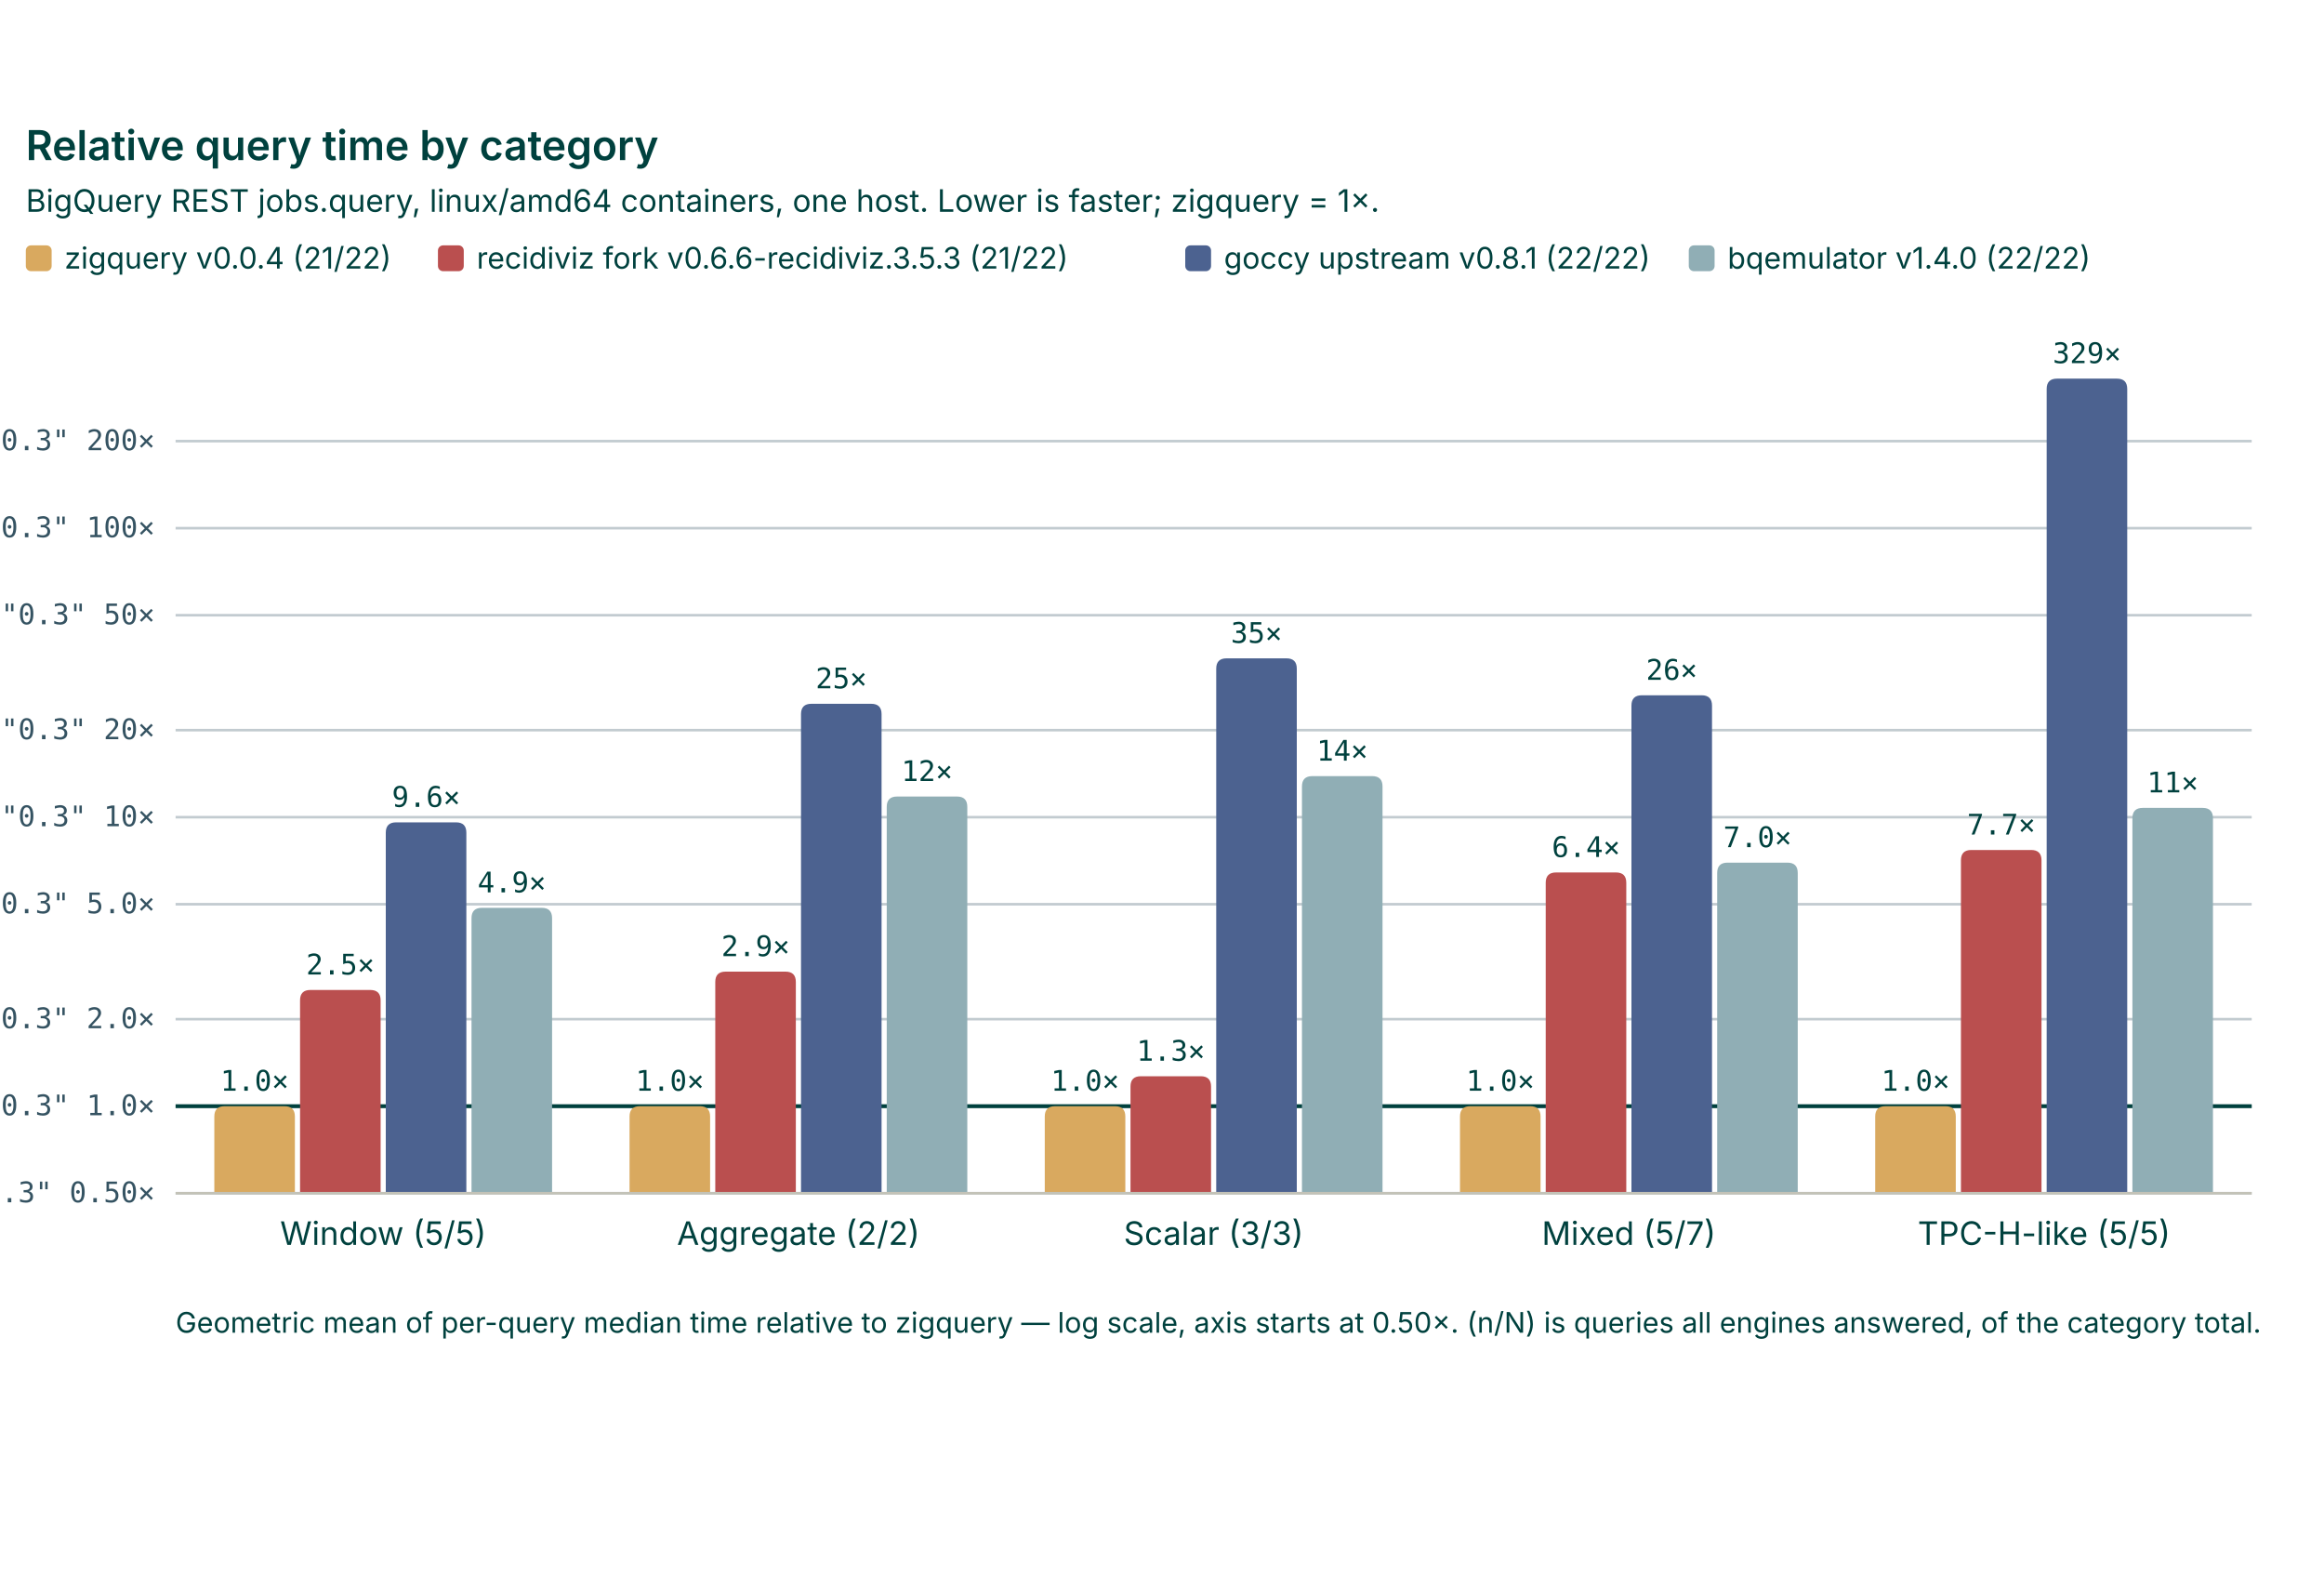
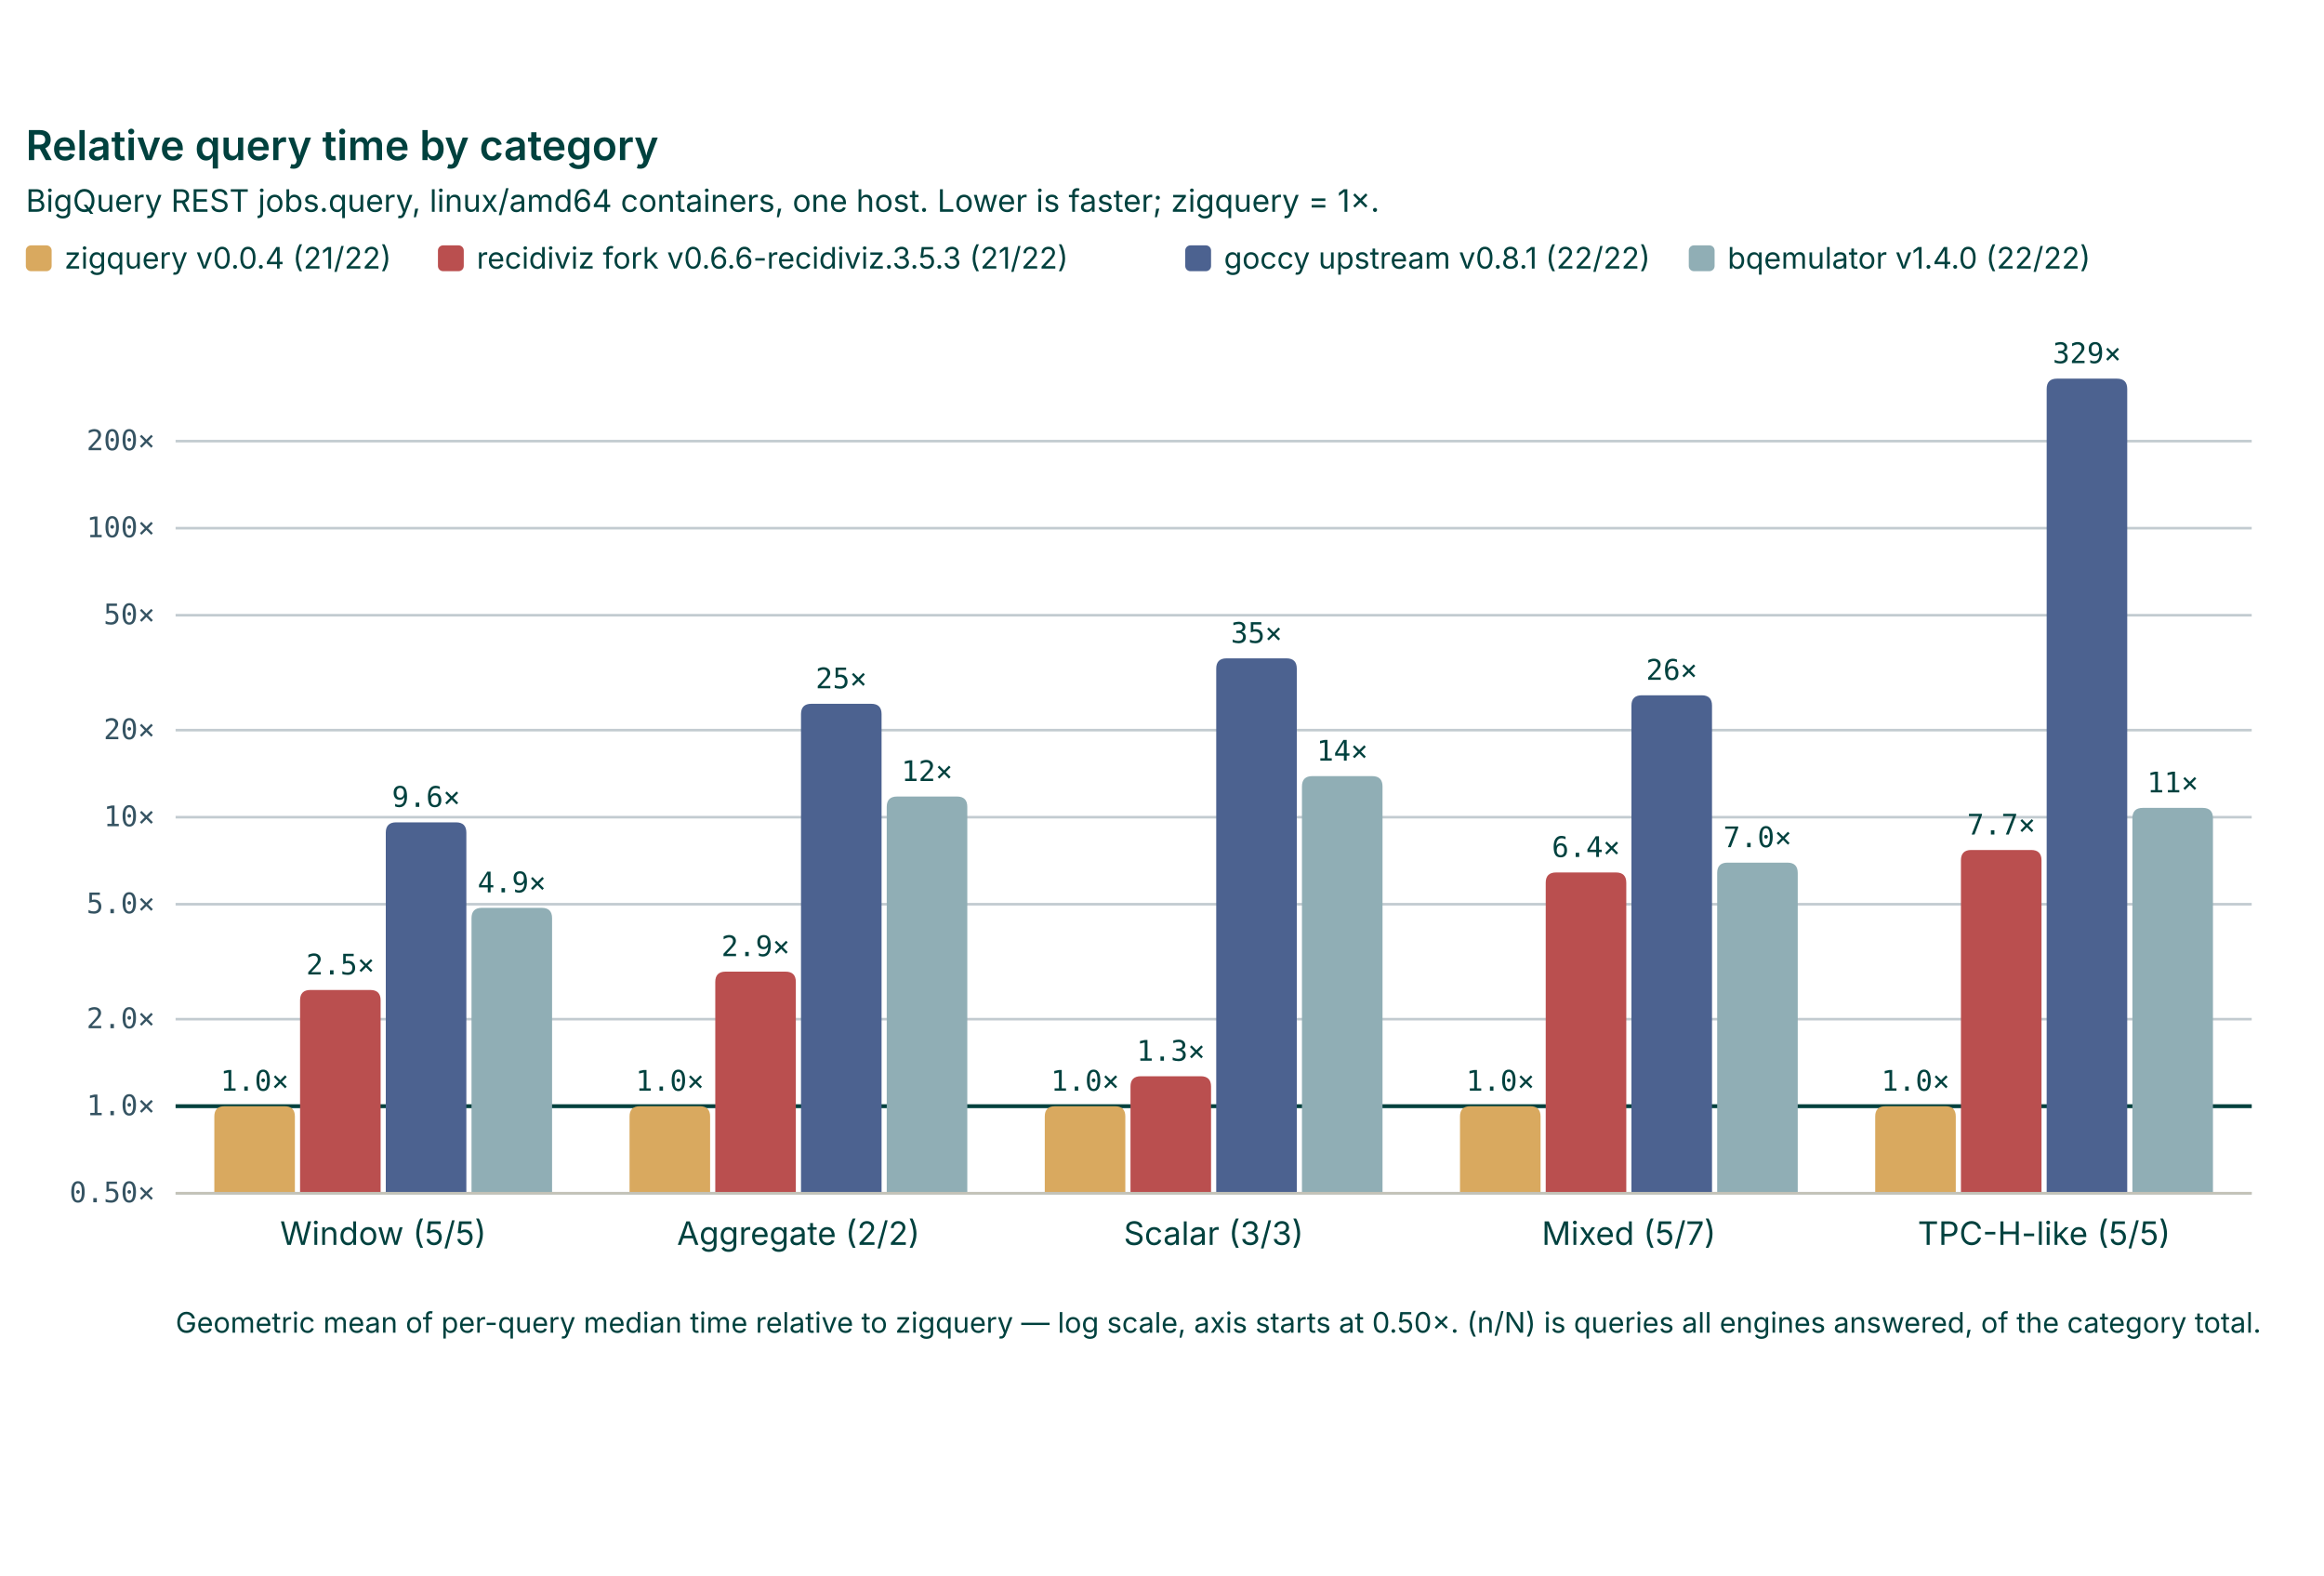
<svg xmlns="http://www.w3.org/2000/svg" width="900" height="610" viewBox="-10 -10 900 550" role="img" aria-labelledby="ttl dsc">
  <rect x="-10" y="-10" width="900" height="550" fill="rgb(255,255,255)" fill-opacity="0.8" />
  <g font-family="-apple-system, BlinkMacSystemFont, 'Segoe UI', system-ui, sans-serif">
    <text x="0" y="22" font-size="16" font-weight="600" fill="#00413e">Relative query time by category</text>
    <text x="0" y="42" font-size="12" fill="#00413e">BigQuery REST jobs.query, linux/amd64 containers, one host. Lower is faster; zigquery = 1×.</text>
    <rect x="0.0" y="55" width="10" height="10" rx="2" fill="#d9a95f" />
    <text x="15.0" y="64" font-size="11.5" fill="#00413e">zigquery v0.0.4  (21/22)</text>
    <rect x="159.6" y="55" width="10" height="10" rx="2" fill="#ba4f4f" />
    <text x="174.6" y="64" font-size="11.5" fill="#00413e">recidiviz fork v0.6.6-recidiviz.3.5.3  (21/22)</text>
    <rect x="449.0" y="55" width="10" height="10" rx="2" fill="#4c6290" />
    <text x="464.0" y="64" font-size="11.5" fill="#00413e">goccy upstream v0.8.1  (22/22)</text>
    <rect x="644.0" y="55" width="10" height="10" rx="2" fill="#90aeb5" />
    <text x="659.0" y="64" font-size="11.5" fill="#00413e">bqemulator v1.4.0  (22/22)</text>
    <line x1="58" y1="422.0" x2="862" y2="422.0" stroke="rgb(53,83,98)" stroke-opacity="0.3" stroke-width="1" />
-     <text x="50" y="425.5" font-size="11" text-anchor="end" font-family="ui-monospace, SFMono-Regular, Menlo, monospace" fill="rgb(53,83,98)">stroke-opacity="0.3" 0.50×</text>
+     <text x="50" y="425.5" font-size="11" text-anchor="end" font-family="ui-monospace, SFMono-Regular, Menlo, monospace" fill="rgb(53,83,98)">0.50×</text>
    <line x1="58" y1="388.3" x2="862" y2="388.3" stroke="rgb(53,83,98)" stroke-opacity="0.3" stroke-width="1" />
-     <text x="50" y="391.8" font-size="11" text-anchor="end" font-family="ui-monospace, SFMono-Regular, Menlo, monospace" fill="rgb(53,83,98)">stroke-opacity="0.3" 1.0×</text>
+     <text x="50" y="391.8" font-size="11" text-anchor="end" font-family="ui-monospace, SFMono-Regular, Menlo, monospace" fill="rgb(53,83,98)">1.0×</text>
    <line x1="58" y1="354.6" x2="862" y2="354.6" stroke="rgb(53,83,98)" stroke-opacity="0.3" stroke-width="1" />
-     <text x="50" y="358.1" font-size="11" text-anchor="end" font-family="ui-monospace, SFMono-Regular, Menlo, monospace" fill="rgb(53,83,98)">stroke-opacity="0.3" 2.0×</text>
+     <text x="50" y="358.1" font-size="11" text-anchor="end" font-family="ui-monospace, SFMono-Regular, Menlo, monospace" fill="rgb(53,83,98)">2.0×</text>
    <line x1="58" y1="310.1" x2="862" y2="310.1" stroke="rgb(53,83,98)" stroke-opacity="0.3" stroke-width="1" />
-     <text x="50" y="313.6" font-size="11" text-anchor="end" font-family="ui-monospace, SFMono-Regular, Menlo, monospace" fill="rgb(53,83,98)">stroke-opacity="0.3" 5.0×</text>
+     <text x="50" y="313.6" font-size="11" text-anchor="end" font-family="ui-monospace, SFMono-Regular, Menlo, monospace" fill="rgb(53,83,98)">5.0×</text>
    <line x1="58" y1="276.4" x2="862" y2="276.4" stroke="rgb(53,83,98)" stroke-opacity="0.3" stroke-width="1" />
-     <text x="50" y="279.9" font-size="11" text-anchor="end" font-family="ui-monospace, SFMono-Regular, Menlo, monospace" fill="rgb(53,83,98)">stroke-opacity="0.3" 10×</text>
+     <text x="50" y="279.9" font-size="11" text-anchor="end" font-family="ui-monospace, SFMono-Regular, Menlo, monospace" fill="rgb(53,83,98)">10×</text>
    <line x1="58" y1="242.7" x2="862" y2="242.7" stroke="rgb(53,83,98)" stroke-opacity="0.3" stroke-width="1" />
-     <text x="50" y="246.2" font-size="11" text-anchor="end" font-family="ui-monospace, SFMono-Regular, Menlo, monospace" fill="rgb(53,83,98)">stroke-opacity="0.3" 20×</text>
+     <text x="50" y="246.2" font-size="11" text-anchor="end" font-family="ui-monospace, SFMono-Regular, Menlo, monospace" fill="rgb(53,83,98)">20×</text>
    <line x1="58" y1="198.2" x2="862" y2="198.2" stroke="rgb(53,83,98)" stroke-opacity="0.3" stroke-width="1" />
-     <text x="50" y="201.7" font-size="11" text-anchor="end" font-family="ui-monospace, SFMono-Regular, Menlo, monospace" fill="rgb(53,83,98)">stroke-opacity="0.3" 50×</text>
+     <text x="50" y="201.7" font-size="11" text-anchor="end" font-family="ui-monospace, SFMono-Regular, Menlo, monospace" fill="rgb(53,83,98)">50×</text>
    <line x1="58" y1="164.5" x2="862" y2="164.5" stroke="rgb(53,83,98)" stroke-opacity="0.3" stroke-width="1" />
-     <text x="50" y="168.0" font-size="11" text-anchor="end" font-family="ui-monospace, SFMono-Regular, Menlo, monospace" fill="rgb(53,83,98)">stroke-opacity="0.3" 100×</text>
+     <text x="50" y="168.0" font-size="11" text-anchor="end" font-family="ui-monospace, SFMono-Regular, Menlo, monospace" fill="rgb(53,83,98)">100×</text>
    <line x1="58" y1="130.8" x2="862" y2="130.8" stroke="rgb(53,83,98)" stroke-opacity="0.3" stroke-width="1" />
-     <text x="50" y="134.3" font-size="11" text-anchor="end" font-family="ui-monospace, SFMono-Regular, Menlo, monospace" fill="rgb(53,83,98)">stroke-opacity="0.3" 200×</text>
+     <text x="50" y="134.3" font-size="11" text-anchor="end" font-family="ui-monospace, SFMono-Regular, Menlo, monospace" fill="rgb(53,83,98)">200×</text>
    <line x1="58" y1="388.3" x2="862" y2="388.3" stroke="#00413e" stroke-width="1.5" />
    <path d="M73.0,422.0 V392.3 Q73.0,388.3 77.0,388.3 H100.2 Q104.2,388.3 104.2,392.3 V422.0 Z" fill="#d9a95f" />
    <text x="88.6" y="382.3" font-size="11" text-anchor="middle" font-family="ui-monospace, SFMono-Regular, Menlo, monospace" fill="#00413e">1.0×</text>
    <path d="M106.2,422.0 V347.3 Q106.2,343.3 110.2,343.3 H133.4 Q137.4,343.3 137.4,347.3 V422.0 Z" fill="#ba4f4f" />
    <text x="121.8" y="337.3" font-size="11" text-anchor="middle" font-family="ui-monospace, SFMono-Regular, Menlo, monospace" fill="#00413e">2.5×</text>
    <path d="M139.4,422.0 V282.4 Q139.4,278.4 143.4,278.4 H166.6 Q170.6,278.4 170.6,282.4 V422.0 Z" fill="#4c6290" />
    <text x="155.0" y="272.4" font-size="11" text-anchor="middle" font-family="ui-monospace, SFMono-Regular, Menlo, monospace" fill="#00413e">9.6×</text>
    <path d="M172.6,422.0 V315.5 Q172.6,311.5 176.6,311.5 H199.8 Q203.8,311.5 203.8,315.5 V422.0 Z" fill="#90aeb5" />
    <text x="188.2" y="305.5" font-size="11" text-anchor="middle" font-family="ui-monospace, SFMono-Regular, Menlo, monospace" fill="#00413e">4.9×</text>
    <text x="138.4" y="442.0" font-size="12.5" text-anchor="middle" fill="#00413e">Window (5/5)</text>
    <path d="M233.8,422.0 V392.3 Q233.8,388.3 237.8,388.3 H261.0 Q265.0,388.3 265.0,392.3 V422.0 Z" fill="#d9a95f" />
    <text x="249.4" y="382.3" font-size="11" text-anchor="middle" font-family="ui-monospace, SFMono-Regular, Menlo, monospace" fill="#00413e">1.0×</text>
    <path d="M267.0,422.0 V340.2 Q267.0,336.2 271.0,336.2 H294.2 Q298.2,336.2 298.2,340.2 V422.0 Z" fill="#ba4f4f" />
    <text x="282.6" y="330.2" font-size="11" text-anchor="middle" font-family="ui-monospace, SFMono-Regular, Menlo, monospace" fill="#00413e">2.9×</text>
    <path d="M300.2,422.0 V236.5 Q300.2,232.5 304.2,232.5 H327.4 Q331.4,232.5 331.4,236.5 V422.0 Z" fill="#4c6290" />
    <text x="315.8" y="226.5" font-size="11" text-anchor="middle" font-family="ui-monospace, SFMono-Regular, Menlo, monospace" fill="#00413e">25×</text>
    <path d="M333.4,422.0 V272.4 Q333.4,268.4 337.4,268.4 H360.6 Q364.6,268.4 364.6,272.4 V422.0 Z" fill="#90aeb5" />
    <text x="349.0" y="262.4" font-size="11" text-anchor="middle" font-family="ui-monospace, SFMono-Regular, Menlo, monospace" fill="#00413e">12×</text>
    <text x="299.2" y="442.0" font-size="12.5" text-anchor="middle" fill="#00413e">Aggregate (2/2)</text>
    <path d="M394.6,422.0 V392.3 Q394.6,388.3 398.6,388.3 H421.8 Q425.8,388.3 425.8,392.3 V422.0 Z" fill="#d9a95f" />
    <text x="410.2" y="382.3" font-size="11" text-anchor="middle" font-family="ui-monospace, SFMono-Regular, Menlo, monospace" fill="#00413e">1.0×</text>
    <path d="M427.8,422.0 V380.7 Q427.8,376.7 431.8,376.7 H455.0 Q459.0,376.7 459.0,380.7 V422.0 Z" fill="#ba4f4f" />
    <text x="443.4" y="370.7" font-size="11" text-anchor="middle" font-family="ui-monospace, SFMono-Regular, Menlo, monospace" fill="#00413e">1.3×</text>
    <path d="M461.0,422.0 V218.9 Q461.0,214.9 465.0,214.9 H488.2 Q492.2,214.9 492.2,218.9 V422.0 Z" fill="#4c6290" />
    <text x="476.6" y="208.9" font-size="11" text-anchor="middle" font-family="ui-monospace, SFMono-Regular, Menlo, monospace" fill="#00413e">35×</text>
    <path d="M494.2,422.0 V264.5 Q494.2,260.5 498.2,260.5 H521.4 Q525.4,260.5 525.4,264.5 V422.0 Z" fill="#90aeb5" />
    <text x="509.8" y="254.5" font-size="11" text-anchor="middle" font-family="ui-monospace, SFMono-Regular, Menlo, monospace" fill="#00413e">14×</text>
    <text x="460.0" y="442.0" font-size="12.5" text-anchor="middle" fill="#00413e">Scalar (3/3)</text>
    <path d="M555.4,422.0 V392.3 Q555.4,388.3 559.4,388.3 H582.6 Q586.6,388.3 586.6,392.3 V422.0 Z" fill="#d9a95f" />
    <text x="571.0" y="382.3" font-size="11" text-anchor="middle" font-family="ui-monospace, SFMono-Regular, Menlo, monospace" fill="#00413e">1.0×</text>
    <path d="M588.6,422.0 V301.8 Q588.6,297.8 592.6,297.8 H615.8 Q619.8,297.8 619.8,301.8 V422.0 Z" fill="#ba4f4f" />
    <text x="604.2" y="291.8" font-size="11" text-anchor="middle" font-family="ui-monospace, SFMono-Regular, Menlo, monospace" fill="#00413e">6.4×</text>
    <path d="M621.8,422.0 V233.2 Q621.8,229.2 625.8,229.2 H649.0 Q653.0,229.2 653.0,233.2 V422.0 Z" fill="#4c6290" />
    <text x="637.4" y="223.2" font-size="11" text-anchor="middle" font-family="ui-monospace, SFMono-Regular, Menlo, monospace" fill="#00413e">26×</text>
    <path d="M655.0,422.0 V298.0 Q655.0,294.0 659.0,294.0 H682.2 Q686.2,294.0 686.2,298.0 V422.0 Z" fill="#90aeb5" />
    <text x="670.6" y="288.0" font-size="11" text-anchor="middle" font-family="ui-monospace, SFMono-Regular, Menlo, monospace" fill="#00413e">7.0×</text>
    <text x="620.8" y="442.0" font-size="12.5" text-anchor="middle" fill="#00413e">Mixed (5/7)</text>
    <path d="M716.2,422.0 V392.3 Q716.2,388.3 720.2,388.3 H743.4 Q747.4,388.3 747.4,392.3 V422.0 Z" fill="#d9a95f" />
    <text x="731.8" y="382.3" font-size="11" text-anchor="middle" font-family="ui-monospace, SFMono-Regular, Menlo, monospace" fill="#00413e">1.0×</text>
    <path d="M749.4,422.0 V293.1 Q749.4,289.1 753.4,289.1 H776.6 Q780.6,289.1 780.6,293.1 V422.0 Z" fill="#ba4f4f" />
    <text x="765.0" y="283.1" font-size="11" text-anchor="middle" font-family="ui-monospace, SFMono-Regular, Menlo, monospace" fill="#00413e">7.7×</text>
    <path d="M782.6,422.0 V110.6 Q782.6,106.6 786.6,106.6 H809.8 Q813.8,106.6 813.8,110.6 V422.0 Z" fill="#4c6290" />
    <text x="798.2" y="100.6" font-size="11" text-anchor="middle" font-family="ui-monospace, SFMono-Regular, Menlo, monospace" fill="#00413e">329×</text>
    <path d="M815.8,422.0 V276.8 Q815.8,272.8 819.8,272.8 H843.0 Q847.0,272.8 847.0,276.8 V422.0 Z" fill="#90aeb5" />
    <text x="831.4" y="266.8" font-size="11" text-anchor="middle" font-family="ui-monospace, SFMono-Regular, Menlo, monospace" fill="#00413e">11×</text>
    <text x="781.6" y="442.0" font-size="12.5" text-anchor="middle" fill="#00413e">TPC-H-like (5/5)</text>
    <line x1="58" y1="422.0" x2="862" y2="422.0" stroke="#c3c2b7" stroke-width="1" />
    <text x="58" y="476.0" font-size="11" fill="#00413e">Geometric mean of per-query median time relative to zigquery — log scale, axis starts at 0.50×. (n/N) is queries all engines answered, of the category total.</text>
  </g>
</svg>
